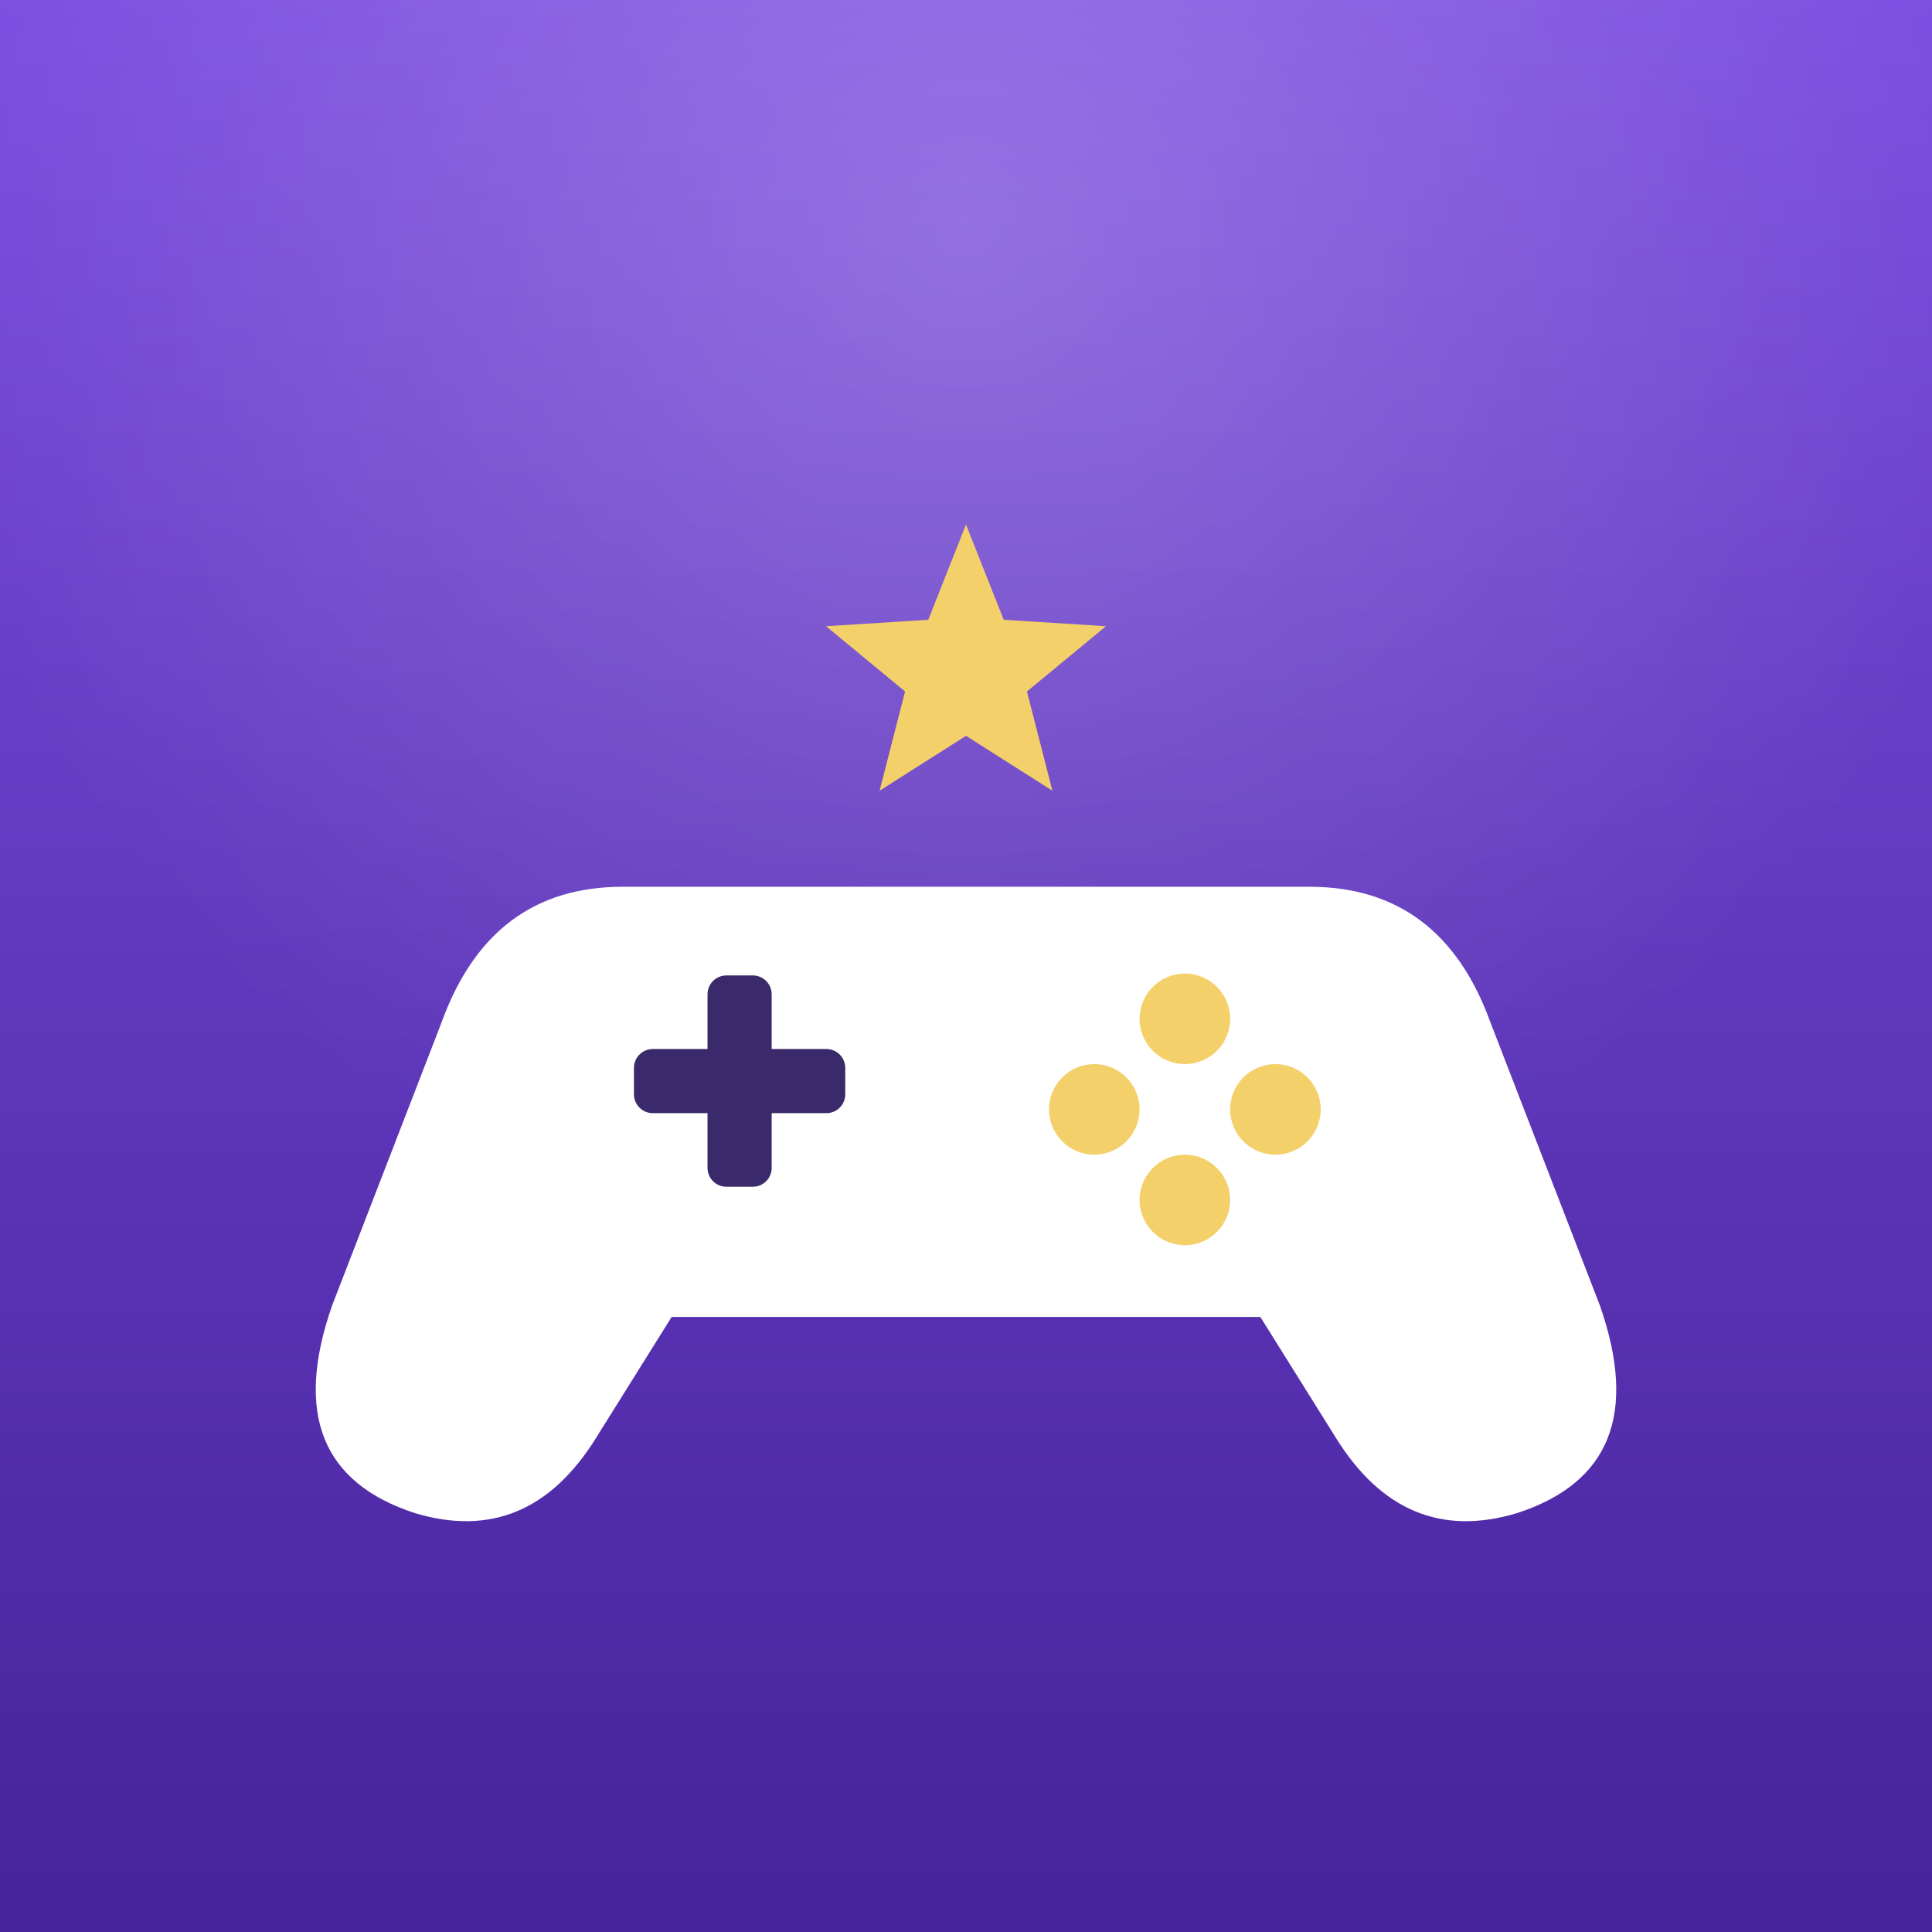
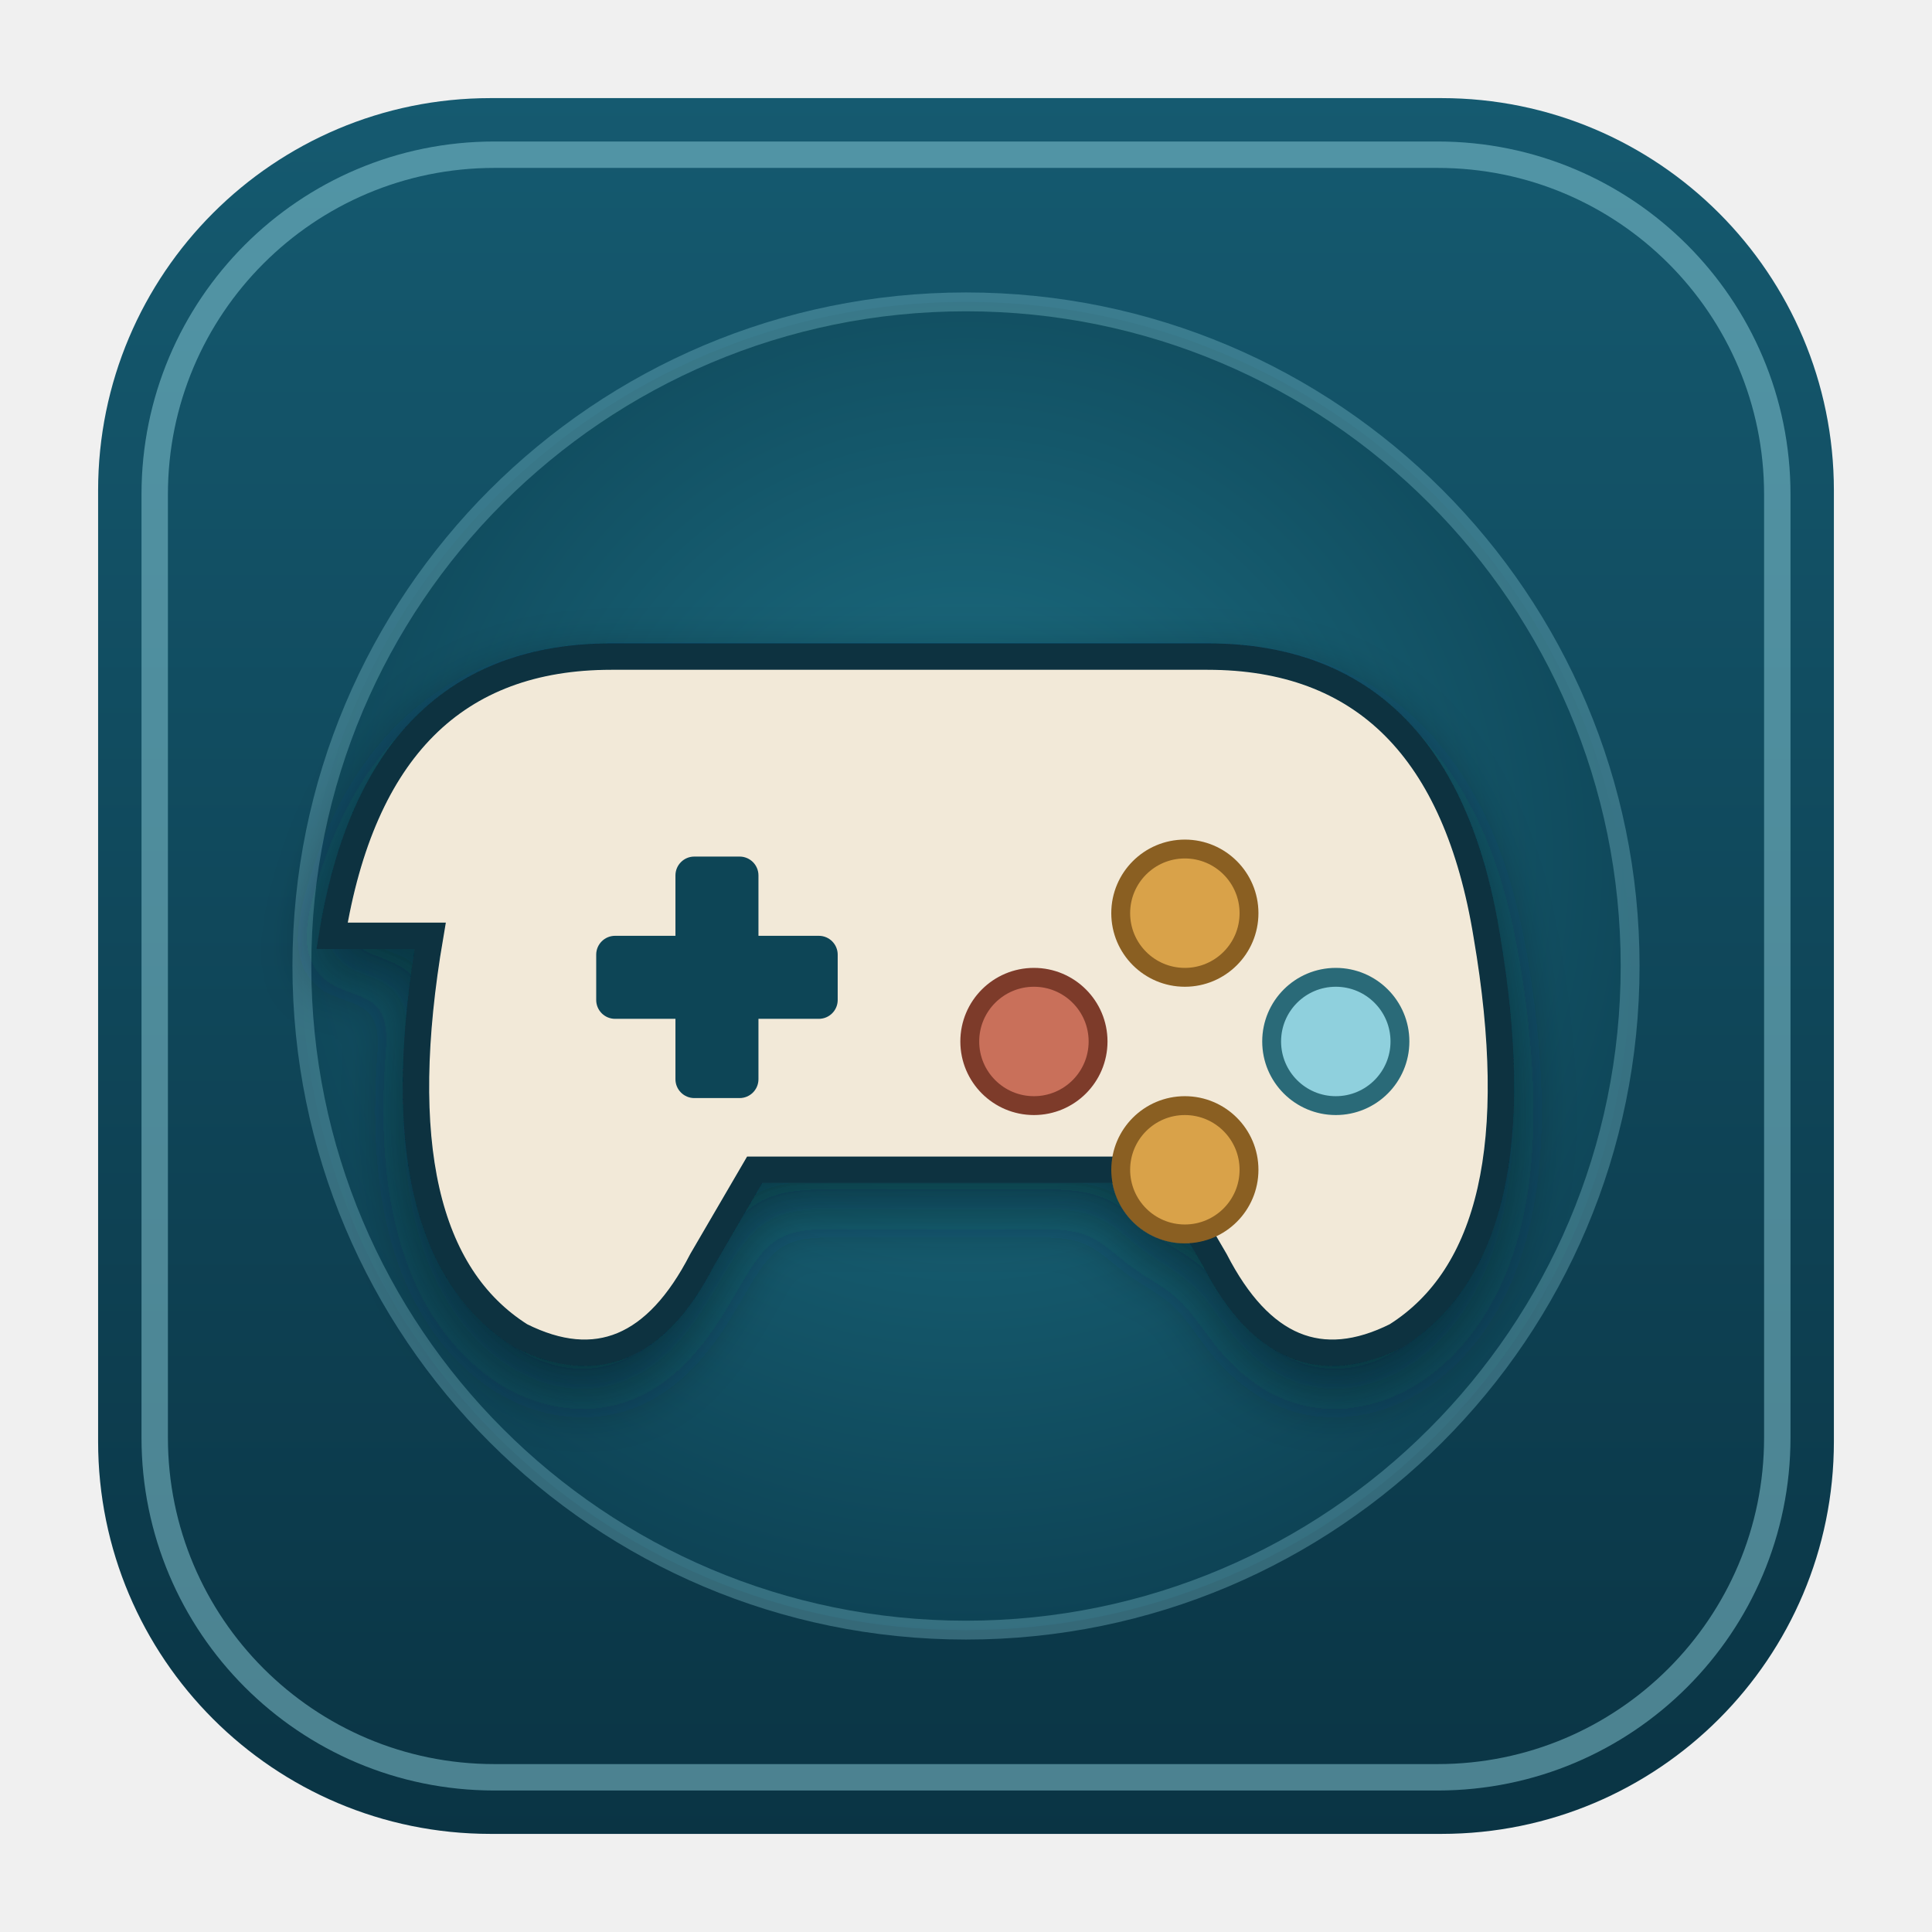
- <svg xmlns="http://www.w3.org/2000/svg" viewBox="0 0 1024 1024" width="1024" height="1024">
+ <svg xmlns="http://www.w3.org/2000/svg" width="512" height="512" viewBox="0 0 512 512">
  <defs>
    <linearGradient id="bg" x1="0" y1="0" x2="0" y2="1">
-       <stop offset="0" stop-color="#7C4DE0" />
-       <stop offset="1" stop-color="#45239A" />
+       <stop offset="0" stop-color="#155a70" />
+       <stop offset="1" stop-color="#0a3444" />
    </linearGradient>
-     <radialGradient id="glow" cx="0.5" cy="0.12" r="0.9">
-       <stop offset="0" stop-color="#ffffff" stop-opacity="0.22" />
-       <stop offset="0.6" stop-color="#ffffff" stop-opacity="0" />
+     <radialGradient id="glow" cx="0.5" cy="0.42" r="0.62">
+       <stop offset="0" stop-color="#1d7185" />
+       <stop offset="1" stop-color="#0c3f51" />
    </radialGradient>
-     <linearGradient id="amber" x1="0" y1="0" x2="0" y2="1">
-       <stop offset="0" stop-color="#F0CB78" />
-       <stop offset="0.55" stop-color="#C8862F" />
-       <stop offset="1" stop-color="#8A4E16" />
-     </linearGradient>
+     <filter id="sh" x="-25%" y="-25%" width="150%" height="150%">
+       <feDropShadow dx="0" dy="7" stdDeviation="8" flood-color="#04222c" flood-opacity="0.55" />
+     </filter>
  </defs>
-   <rect width="1024" height="1024" fill="url(#bg)" />
-   <rect width="1024" height="1024" fill="url(#glow)" />
-   <path d="M330,470              q-70,0 -96,72              l-58,150              q-30,86 44,110              q60,18 96,-40              l40,-64 h312 l40,64              q36,58 96,40              q74,-24 44,-110              l-58,-150              q-26,-72 -96,-72 z" fill="#ffffff" />
-   <rect x="336" y="556" width="112" height="34" rx="10" fill="#3A2A6B" />
-   <rect x="375" y="517" width="34" height="112" rx="10" fill="#3A2A6B" />
-   <circle cx="628" cy="540" r="24" fill="#F4D06A" />
-   <circle cx="676" cy="588" r="24" fill="#F4D06A" />
-   <circle cx="580" cy="588" r="24" fill="#F4D06A" />
-   <circle cx="628" cy="636" r="24" fill="#F4D06A" />
-   <polygon points="512.0,278.0 532.0,328.5 586.2,331.9 544.3,366.5 557.8,419.1 512.0,390.0 466.2,419.1 479.7,366.5 437.8,331.9 492.0,328.5" fill="#F4D06A" />
+   <rect x="26" y="26" width="460" height="460" rx="104" fill="url(#bg)" />
+   <rect x="41" y="41" width="430" height="430" rx="90" fill="none" stroke="#8fd0dd" stroke-opacity="0.5" stroke-width="7" />
+   <circle cx="256" cy="256" r="176" fill="url(#glow)" stroke="#8fd0dd" stroke-opacity="0.32" stroke-width="5" />
+   <g transform="translate(256,262)" filter="url(#sh)">
+     <path d="M -142 -14              q -14 82 24 106              q 30 15 48 -20              l 14 -24 h 108 l 14 24              q 18 35 48 20              q 38 -24 24 -106              q -12 -74 -74 -74              h -158              q -62 0 -74 74 z" fill="#f2e9d8" stroke="#07303f" stroke-width="7" />
+     <g fill="#0e4457">
+       <rect x="-98" y="-14" width="64" height="22" rx="5" />
+       <rect x="-77" y="-35" width="22" height="64" rx="5" />
+     </g>
+     <circle cx="58" cy="-20" r="17" fill="#d9a24a" stroke="#8a5f22" stroke-width="5" />
+     <circle cx="98" cy="14" r="17" fill="#8fd0dd" stroke="#2b6b78" stroke-width="5" />
+     <circle cx="58" cy="48" r="17" fill="#d9a24a" stroke="#8a5f22" stroke-width="5" />
+     <circle cx="18" cy="14" r="17" fill="#c9705a" stroke="#7d3a2c" stroke-width="5" />
+   </g>
</svg>
